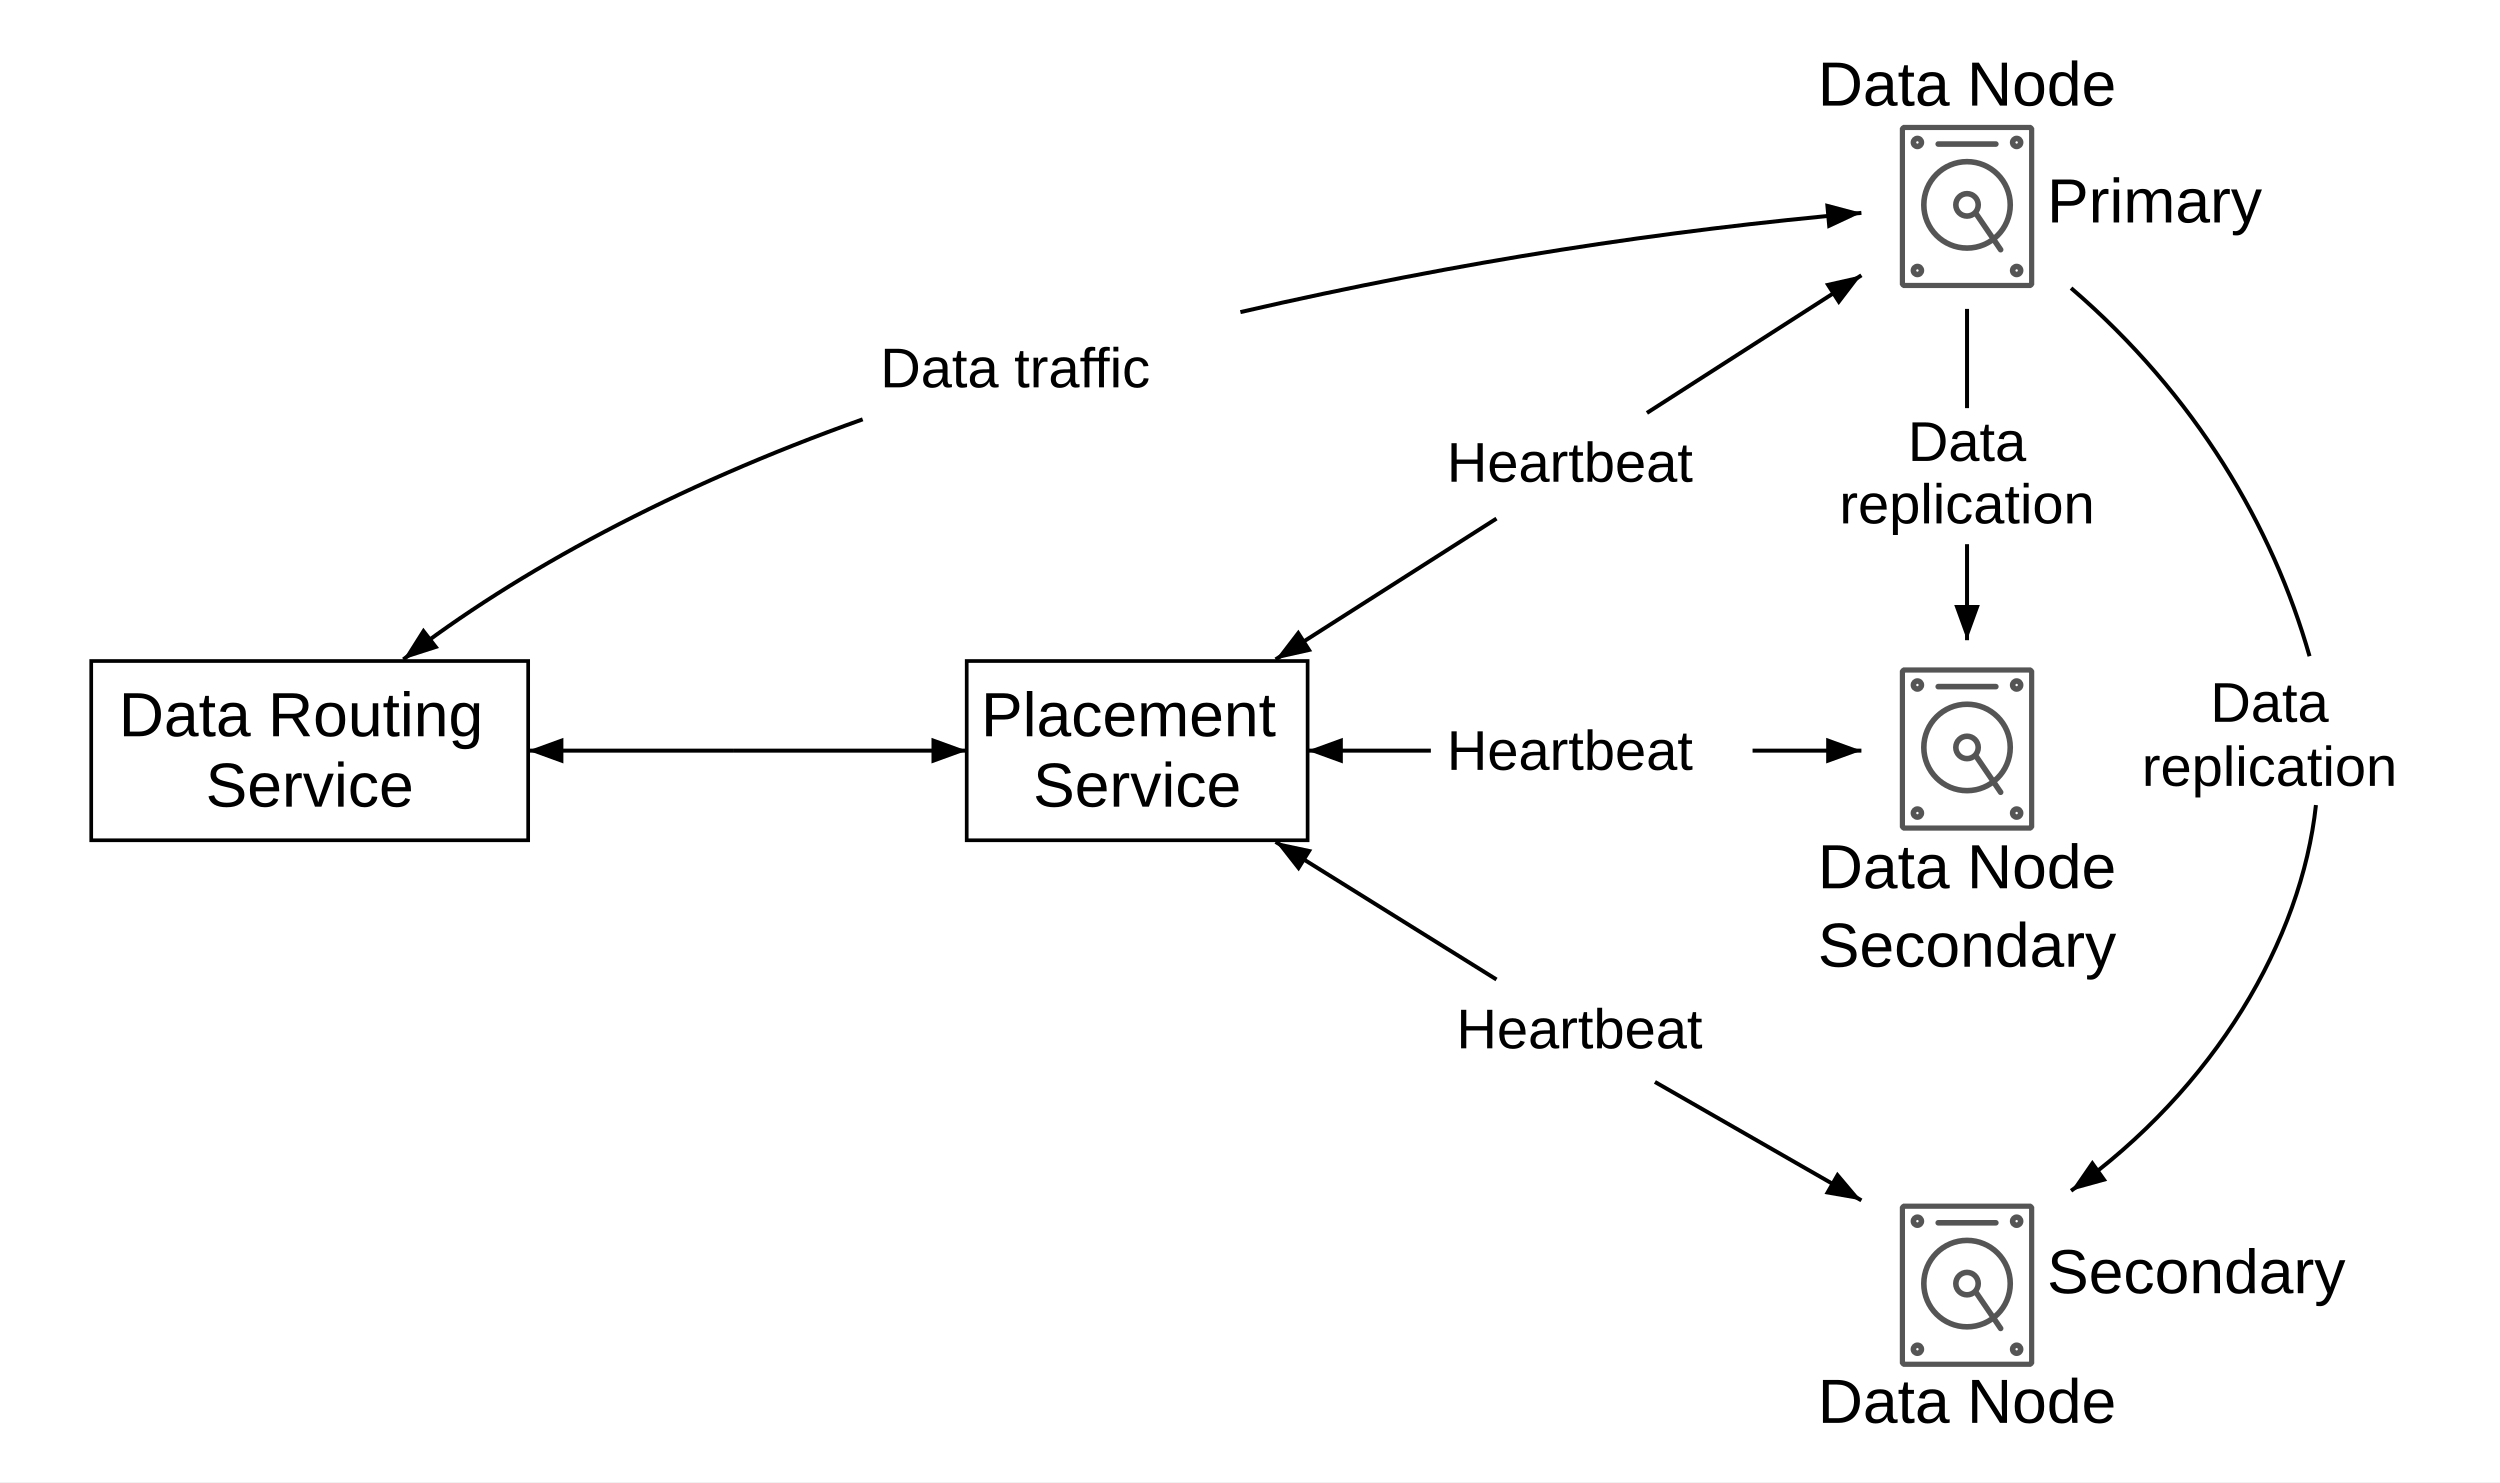
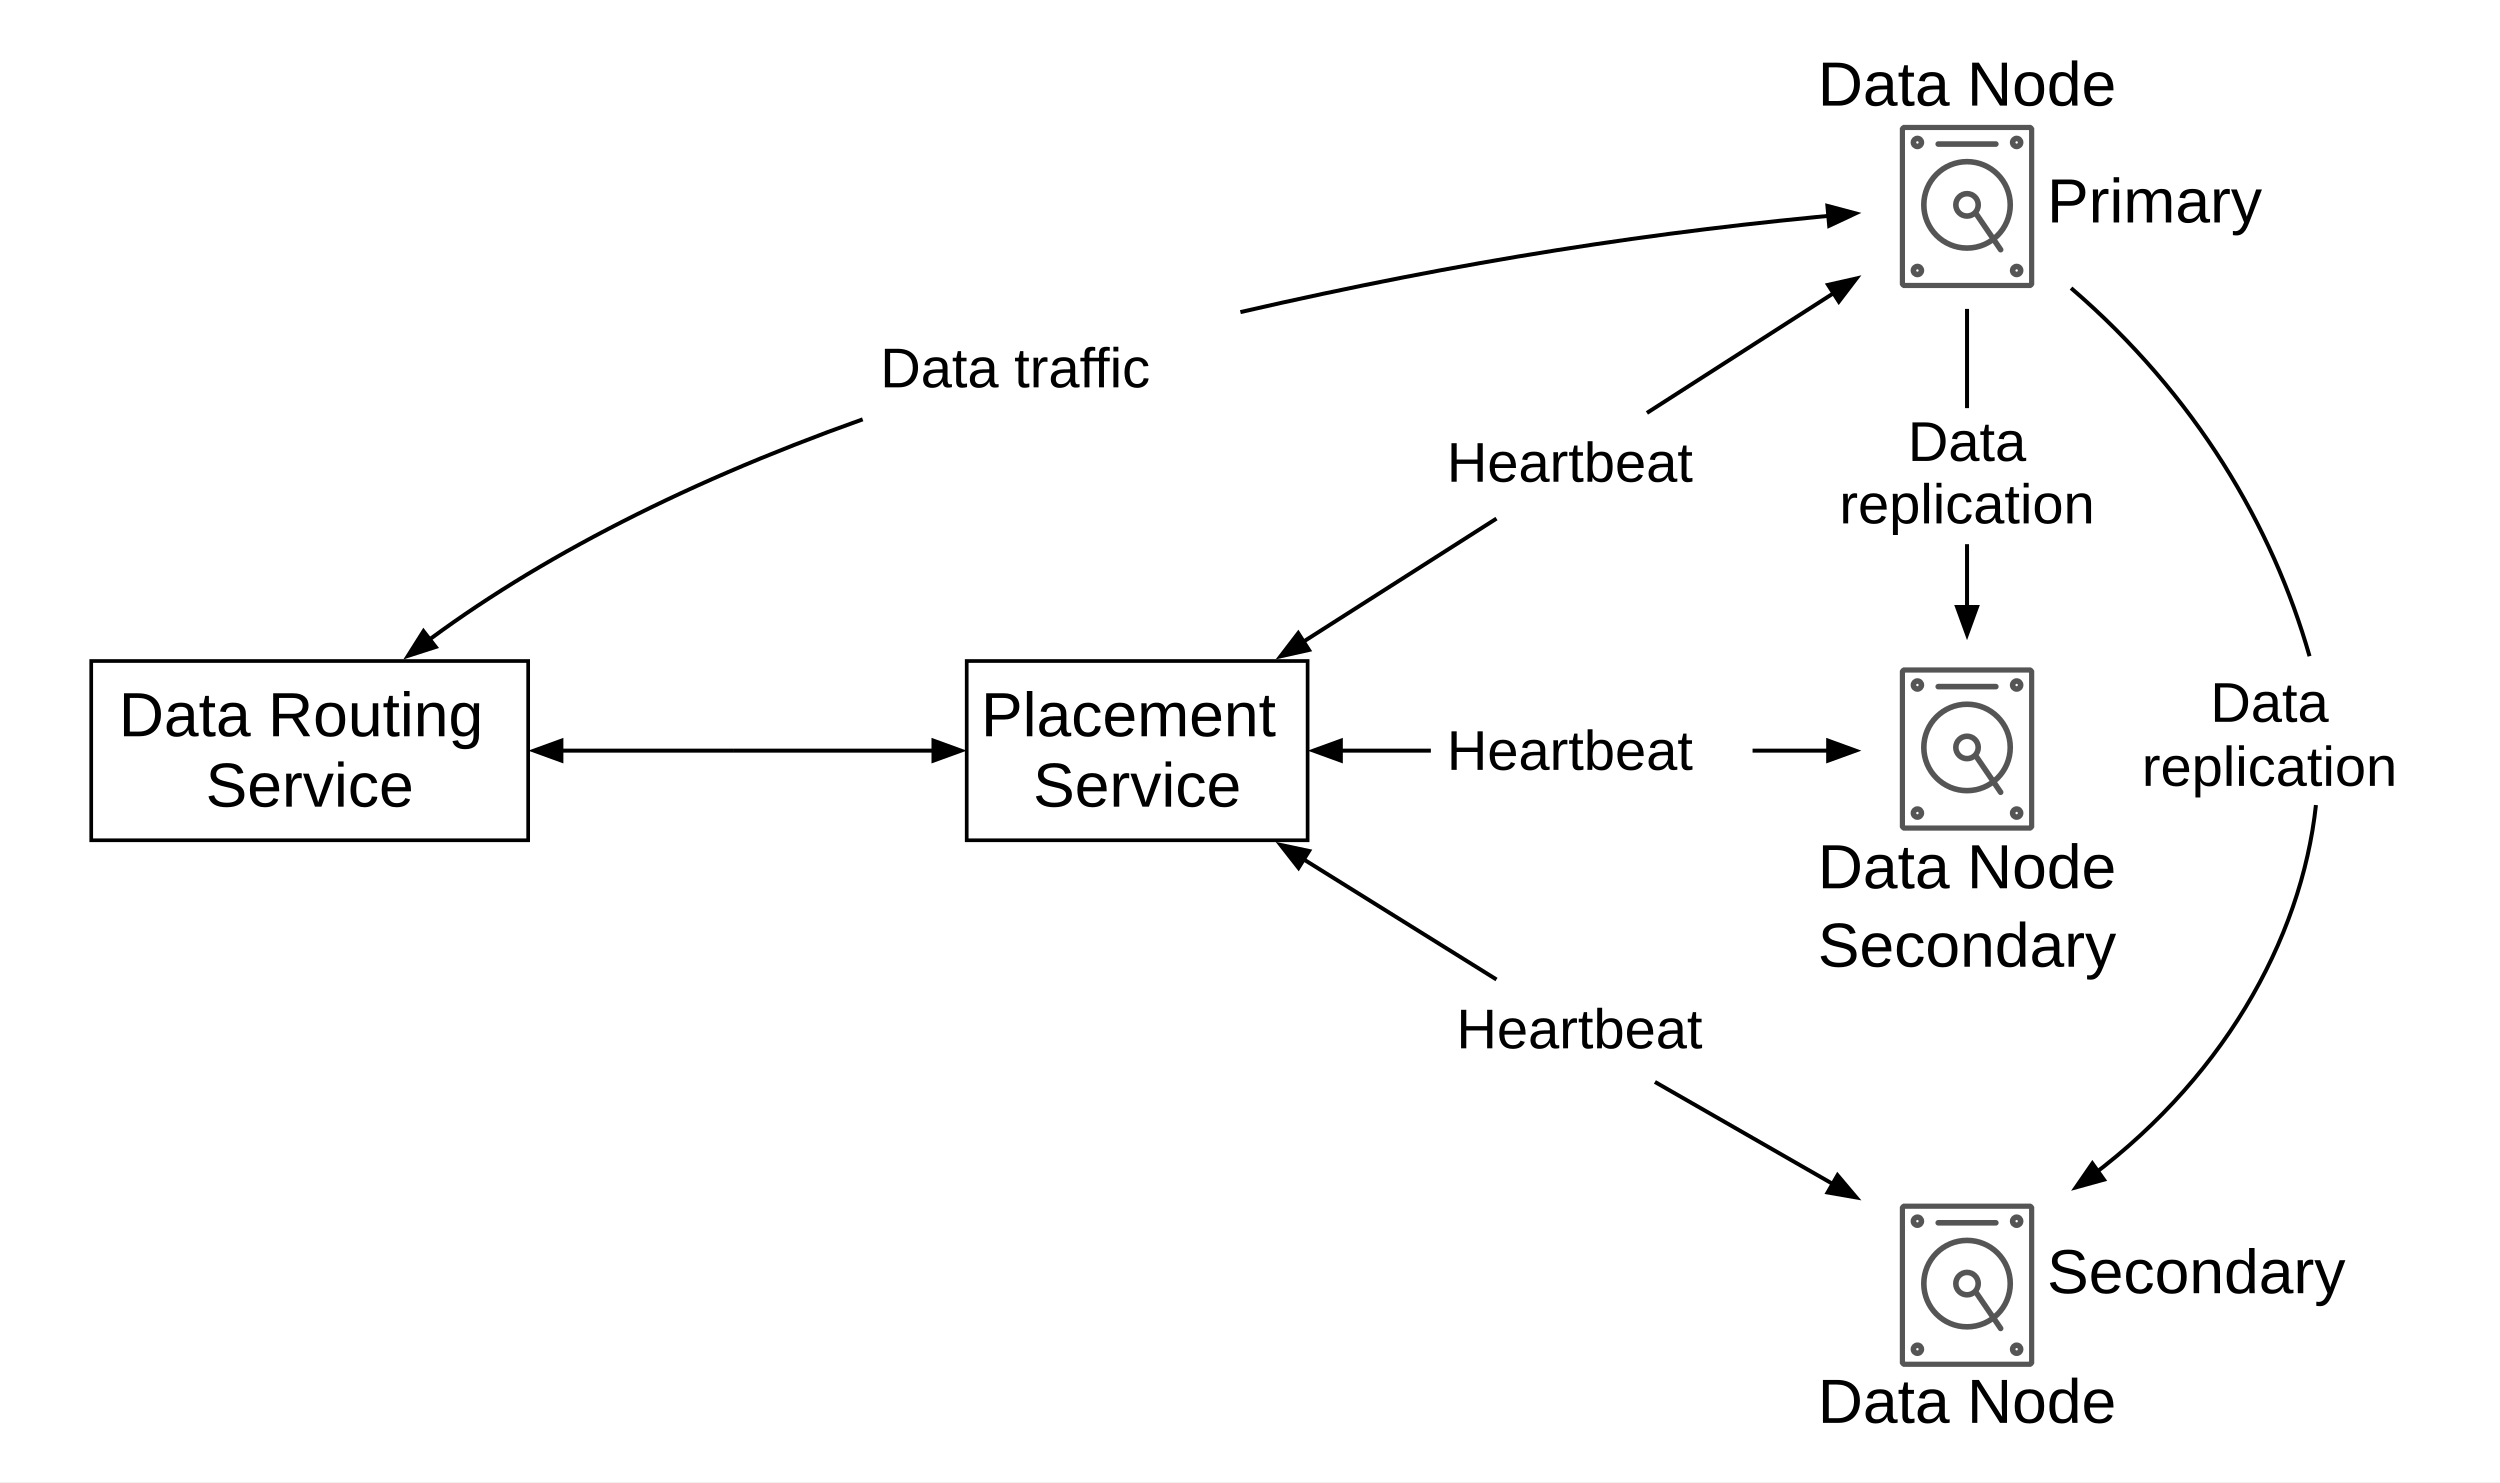
<svg xmlns="http://www.w3.org/2000/svg" width="1562" height="926" viewBox="0 0 1562 926" role="img" aria-labelledby="title desc">
  <defs>
-     <marker id="arrowhead" markerWidth="22" markerHeight="16" refX="22" refY="8" viewBox="0 0 22 16" markerUnits="userSpaceOnUse" orient="auto">
+     <marker id="arrowhead" markerWidth="22" markerHeight="16" refX="17" refY="8" viewBox="0 0 22 16" markerUnits="userSpaceOnUse" orient="auto">
      <path d="M0 0L22 8L0 16Z" fill="#000" />
    </marker>
    <style>
      .canvas { fill: #fff; }
      .service-box { fill: #fff; stroke: #000; stroke-width: 2.3; }
      .service-label, .node-label, .flow-label {
        fill: #000;
        font-family: Arial, Helvetica, sans-serif;
        font-weight: 400;
      }
      .service-label { font-size: 39px; text-anchor: middle; }
      .node-label { font-size: 39px; }
      .flow-label { font-size: 35px; }
      .center { text-anchor: middle; }
      .connector { fill: none; stroke: #000; stroke-width: 2.5; }
      .arrow { fill: none; stroke: #000; stroke-width: 2.5; marker-end: url(#arrowhead); }
      .disk-stroke { fill: none; stroke: #555; stroke-width: 3.5; stroke-linecap: round; stroke-linejoin: round; }
    </style>
    <symbol id="disk-node" viewBox="0 0 84 102">
      <rect x="1.5" y="1.5" width="81" height="99" rx="2" fill="#fff" stroke="#555" stroke-width="3.5" />
      <path class="disk-stroke" d="M24 12H60" />
      <circle class="disk-stroke" cx="11" cy="11" r="2.5" />
      <circle class="disk-stroke" cx="73" cy="11" r="2.5" />
      <circle class="disk-stroke" cx="11" cy="91" r="2.5" />
      <circle class="disk-stroke" cx="73" cy="91" r="2.5" />
      <circle class="disk-stroke" cx="42" cy="50" r="27" />
      <circle class="disk-stroke" cx="42" cy="50" r="7" />
      <path class="disk-stroke" d="M48 56L63 78" />
    </symbol>
  </defs>
  <rect class="canvas" width="1562" height="926" />
  <g id="service-components">
    <rect class="service-box" x="57" y="413" width="273" height="112" />
    <text class="service-label" x="193.5" y="460">
      <tspan x="193.5">Data Routing</tspan>
      <tspan x="193.5" dy="44">Service</tspan>
    </text>
    <rect class="service-box" x="604" y="413" width="213" height="112" />
    <text class="service-label" x="710.5" y="460">
      <tspan x="710.5">Placement</tspan>
      <tspan x="710.5" dy="44">Service</tspan>
    </text>
  </g>
  <g id="data-node-components">
    <text class="node-label center" x="1229" y="66">Data Node</text>
    <use href="#disk-node" x="1187" y="78" width="84" height="102" />
    <text class="node-label" x="1279" y="139">Primary</text>
    <use href="#disk-node" x="1187" y="417" width="84" height="102" />
    <text class="node-label center" x="1229" y="555">Data Node</text>
    <text class="node-label center" x="1229" y="604">Secondary</text>
    <use href="#disk-node" x="1187" y="752" width="84" height="102" />
    <text class="node-label" x="1279" y="808">Secondary</text>
    <text class="node-label center" x="1229" y="889">Data Node</text>
  </g>
  <g id="data-traffic-flow">
-     <path id="data-traffic-to-primary" class="arrow" d="M775 195C914 163 1040 144 1163 133" />
-     <path id="data-traffic-to-routing" class="arrow" d="M539 262C421 304 323 357 252 412" />
+     <path id="data-traffic-to-primary" class="arrow" d="M775 195C914 163 1035.02 144.445 1158.02 133.445" />
+     <path id="data-traffic-to-routing" class="arrow" d="M539 262C421 304 326.953 353.938 255.953 408.938" />
    <text class="flow-label" x="550" y="242">Data traffic</text>
  </g>
  <g id="routing-placement-flow">
-     <path id="placement-to-routing" class="arrow" d="M458 469H330" />
-     <path id="routing-to-placement" class="arrow" d="M458 469H604" />
+     <path id="placement-to-routing" class="arrow" d="M458 469H335" />
+     <path id="routing-to-placement" class="arrow" d="M458 469H599" />
  </g>
  <g id="heartbeat-flows">
-     <path id="primary-heartbeat-up" class="arrow" d="M1029 258L1163 172" />
-     <path id="primary-heartbeat-down" class="arrow" d="M935 324L797 412" />
+     <path id="primary-heartbeat-up" class="arrow" d="M1029 258L1158.792 174.701" />
+     <path id="primary-heartbeat-down" class="arrow" d="M935 324L801.216 409.312" />
    <text class="flow-label" x="904" y="301">Heartbeat</text>
-     <path id="middle-heartbeat-left" class="arrow" d="M894 469H817" />
-     <path id="middle-heartbeat-right" class="arrow" d="M1095 469H1163" />
+     <path id="middle-heartbeat-left" class="arrow" d="M894 469H822" />
+     <path id="middle-heartbeat-right" class="arrow" d="M1095 469H1158" />
    <text class="flow-label" x="904" y="481">Heartbeat</text>
-     <path id="lower-heartbeat-left" class="arrow" d="M935 612L797 526" />
-     <path id="lower-heartbeat-right" class="arrow" d="M1034 676L1163 750" />
+     <path id="lower-heartbeat-left" class="arrow" d="M935 612L801.243 528.644" />
+     <path id="lower-heartbeat-right" class="arrow" d="M1034 676L1158.663 747.512" />
    <text class="flow-label" x="910" y="655">Heartbeat</text>
  </g>
  <g id="replication-flows">
    <path id="middle-replication-shaft" class="connector" data-connector="true" d="M1229 193V255" />
-     <path id="middle-replication-arrow" class="arrow" d="M1229 340V400" />
+     <path id="middle-replication-arrow" class="arrow" d="M1229 340V395" />
    <text class="flow-label center" x="1229" y="288">Data</text>
    <text class="flow-label center" x="1229" y="327">replication</text>
    <path id="lower-replication-shaft" class="connector" data-connector="true" d="M1294 180C1372 247 1420 329 1443 410" />
-     <path id="lower-replication-arrow" class="arrow" d="M1447 503C1438 587 1384 680 1294 744" />
+     <path id="lower-replication-arrow" class="arrow" d="M1447 503C1438 587 1388.075 677.102 1298.075 741.102" />
    <text class="flow-label center" x="1418" y="451">Data</text>
    <text class="flow-label center" x="1418" y="491">replication</text>
  </g>
</svg>
